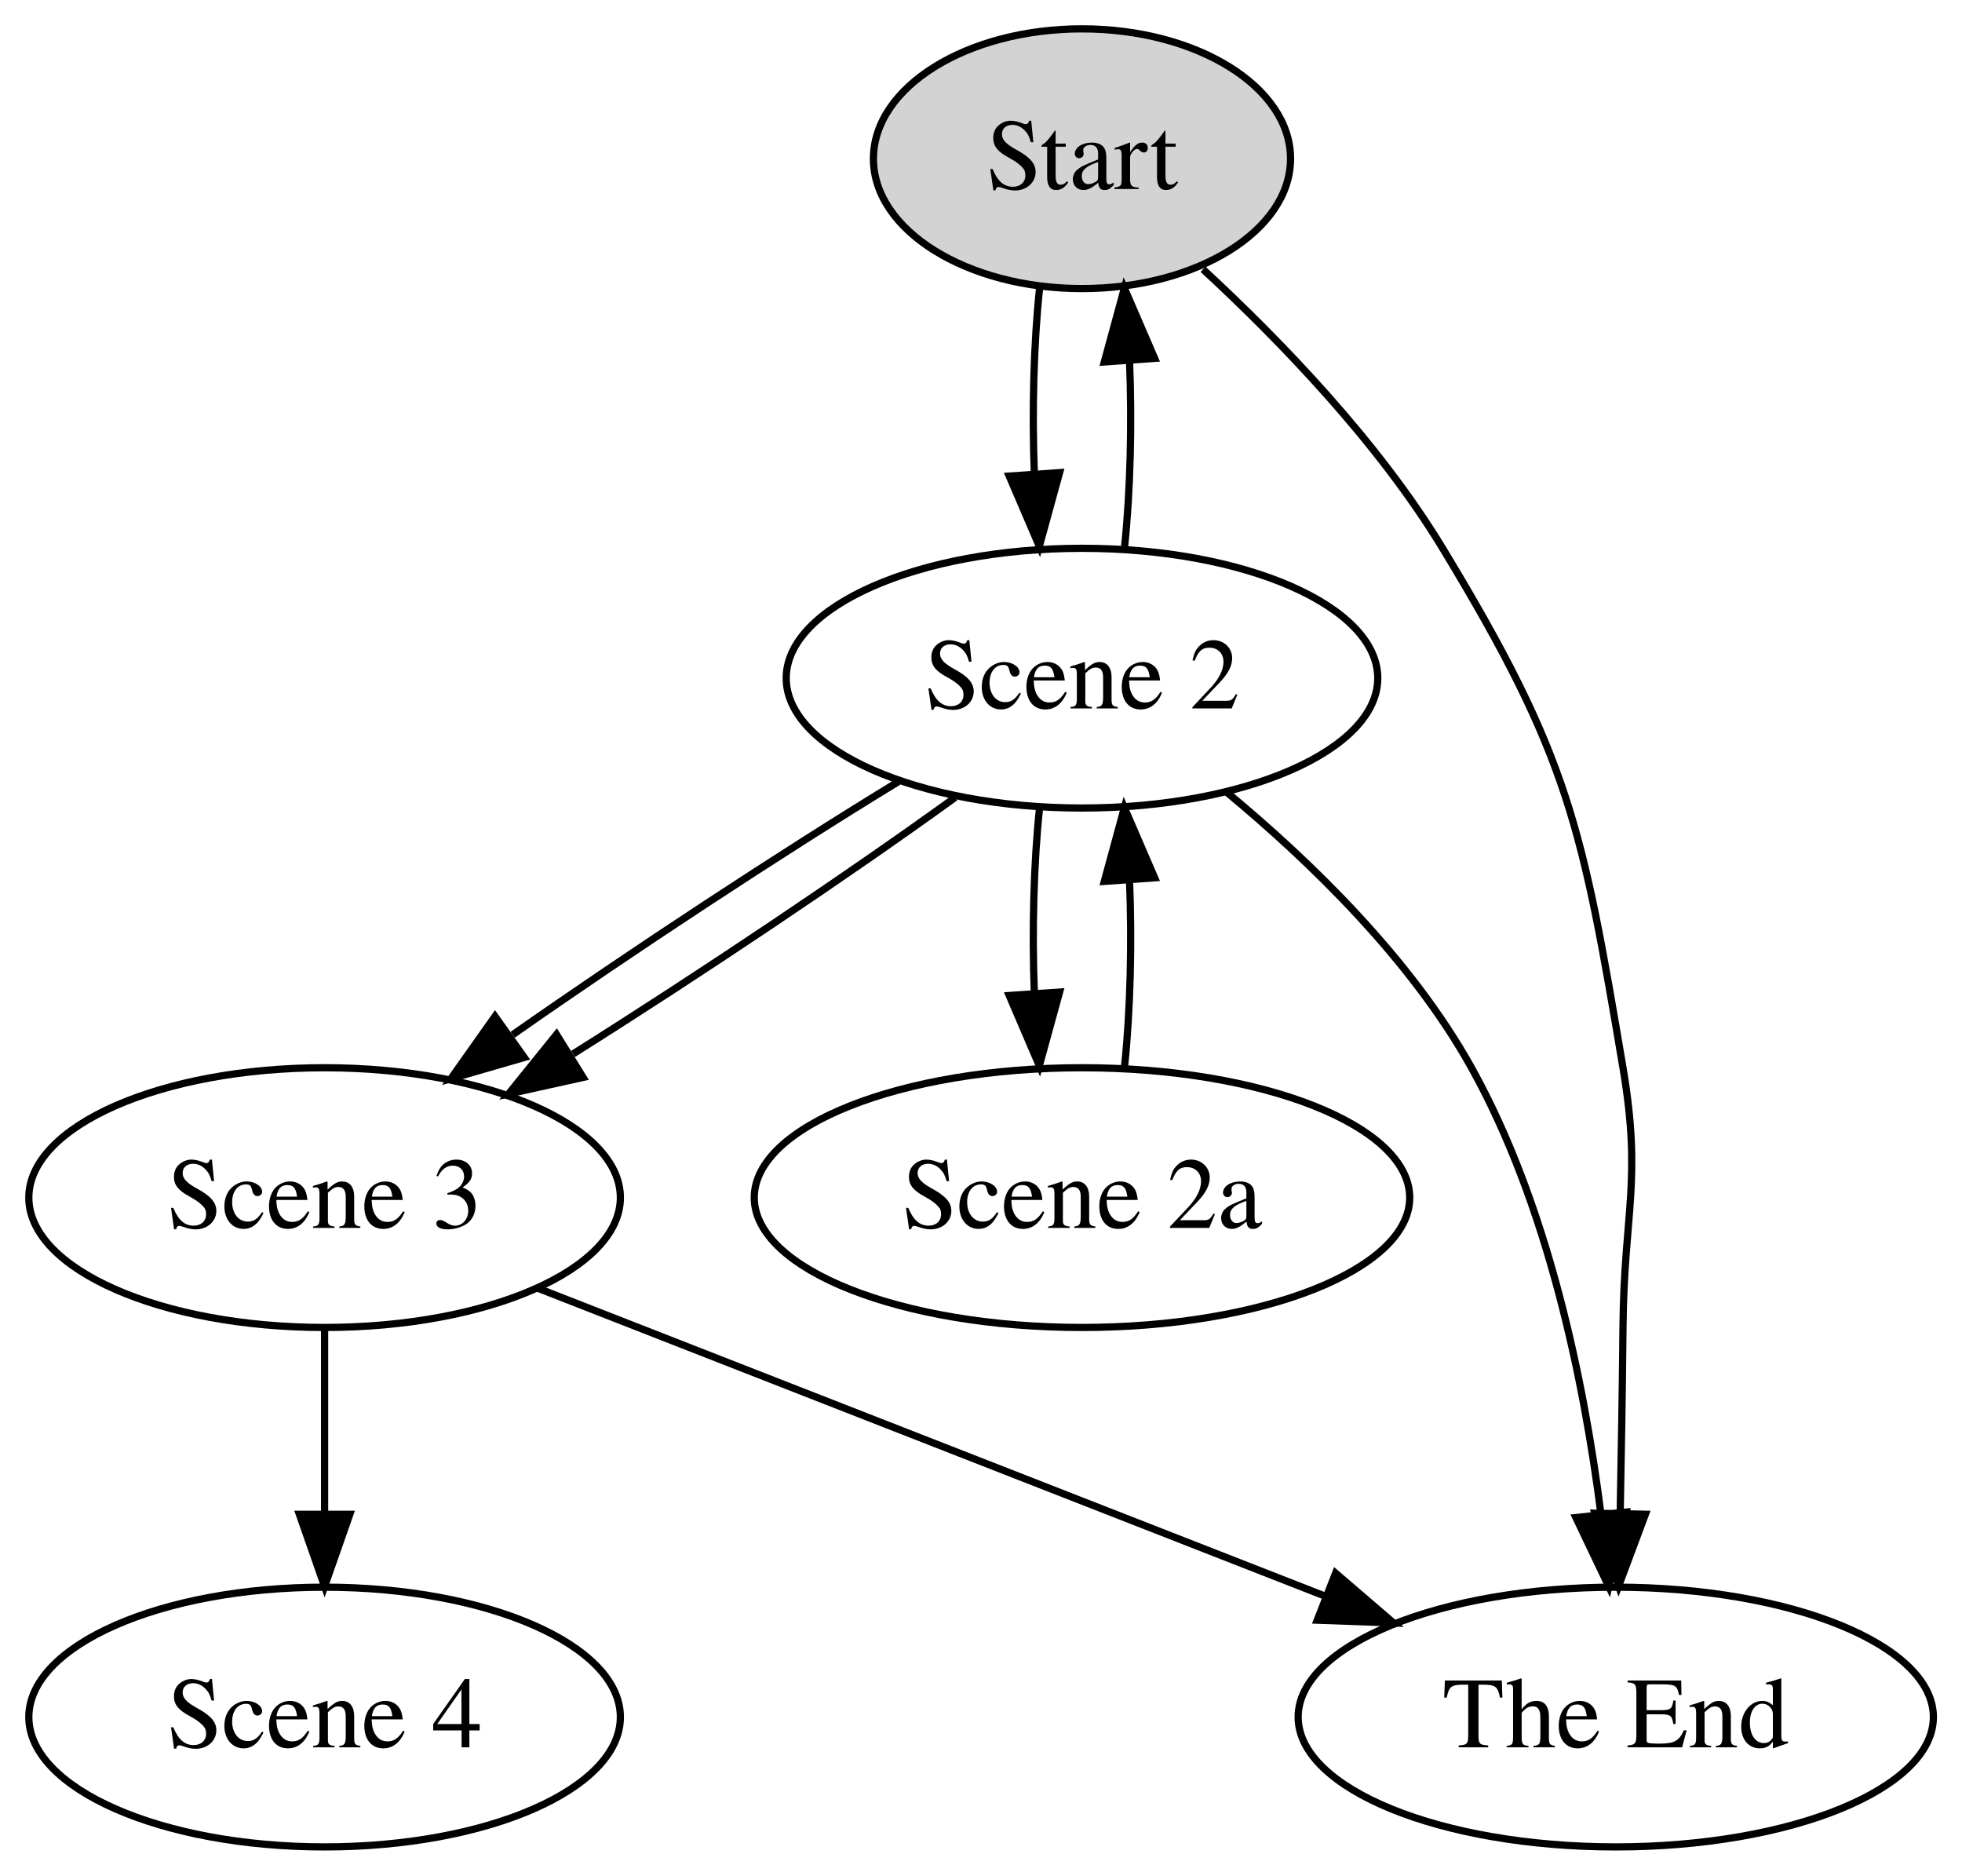
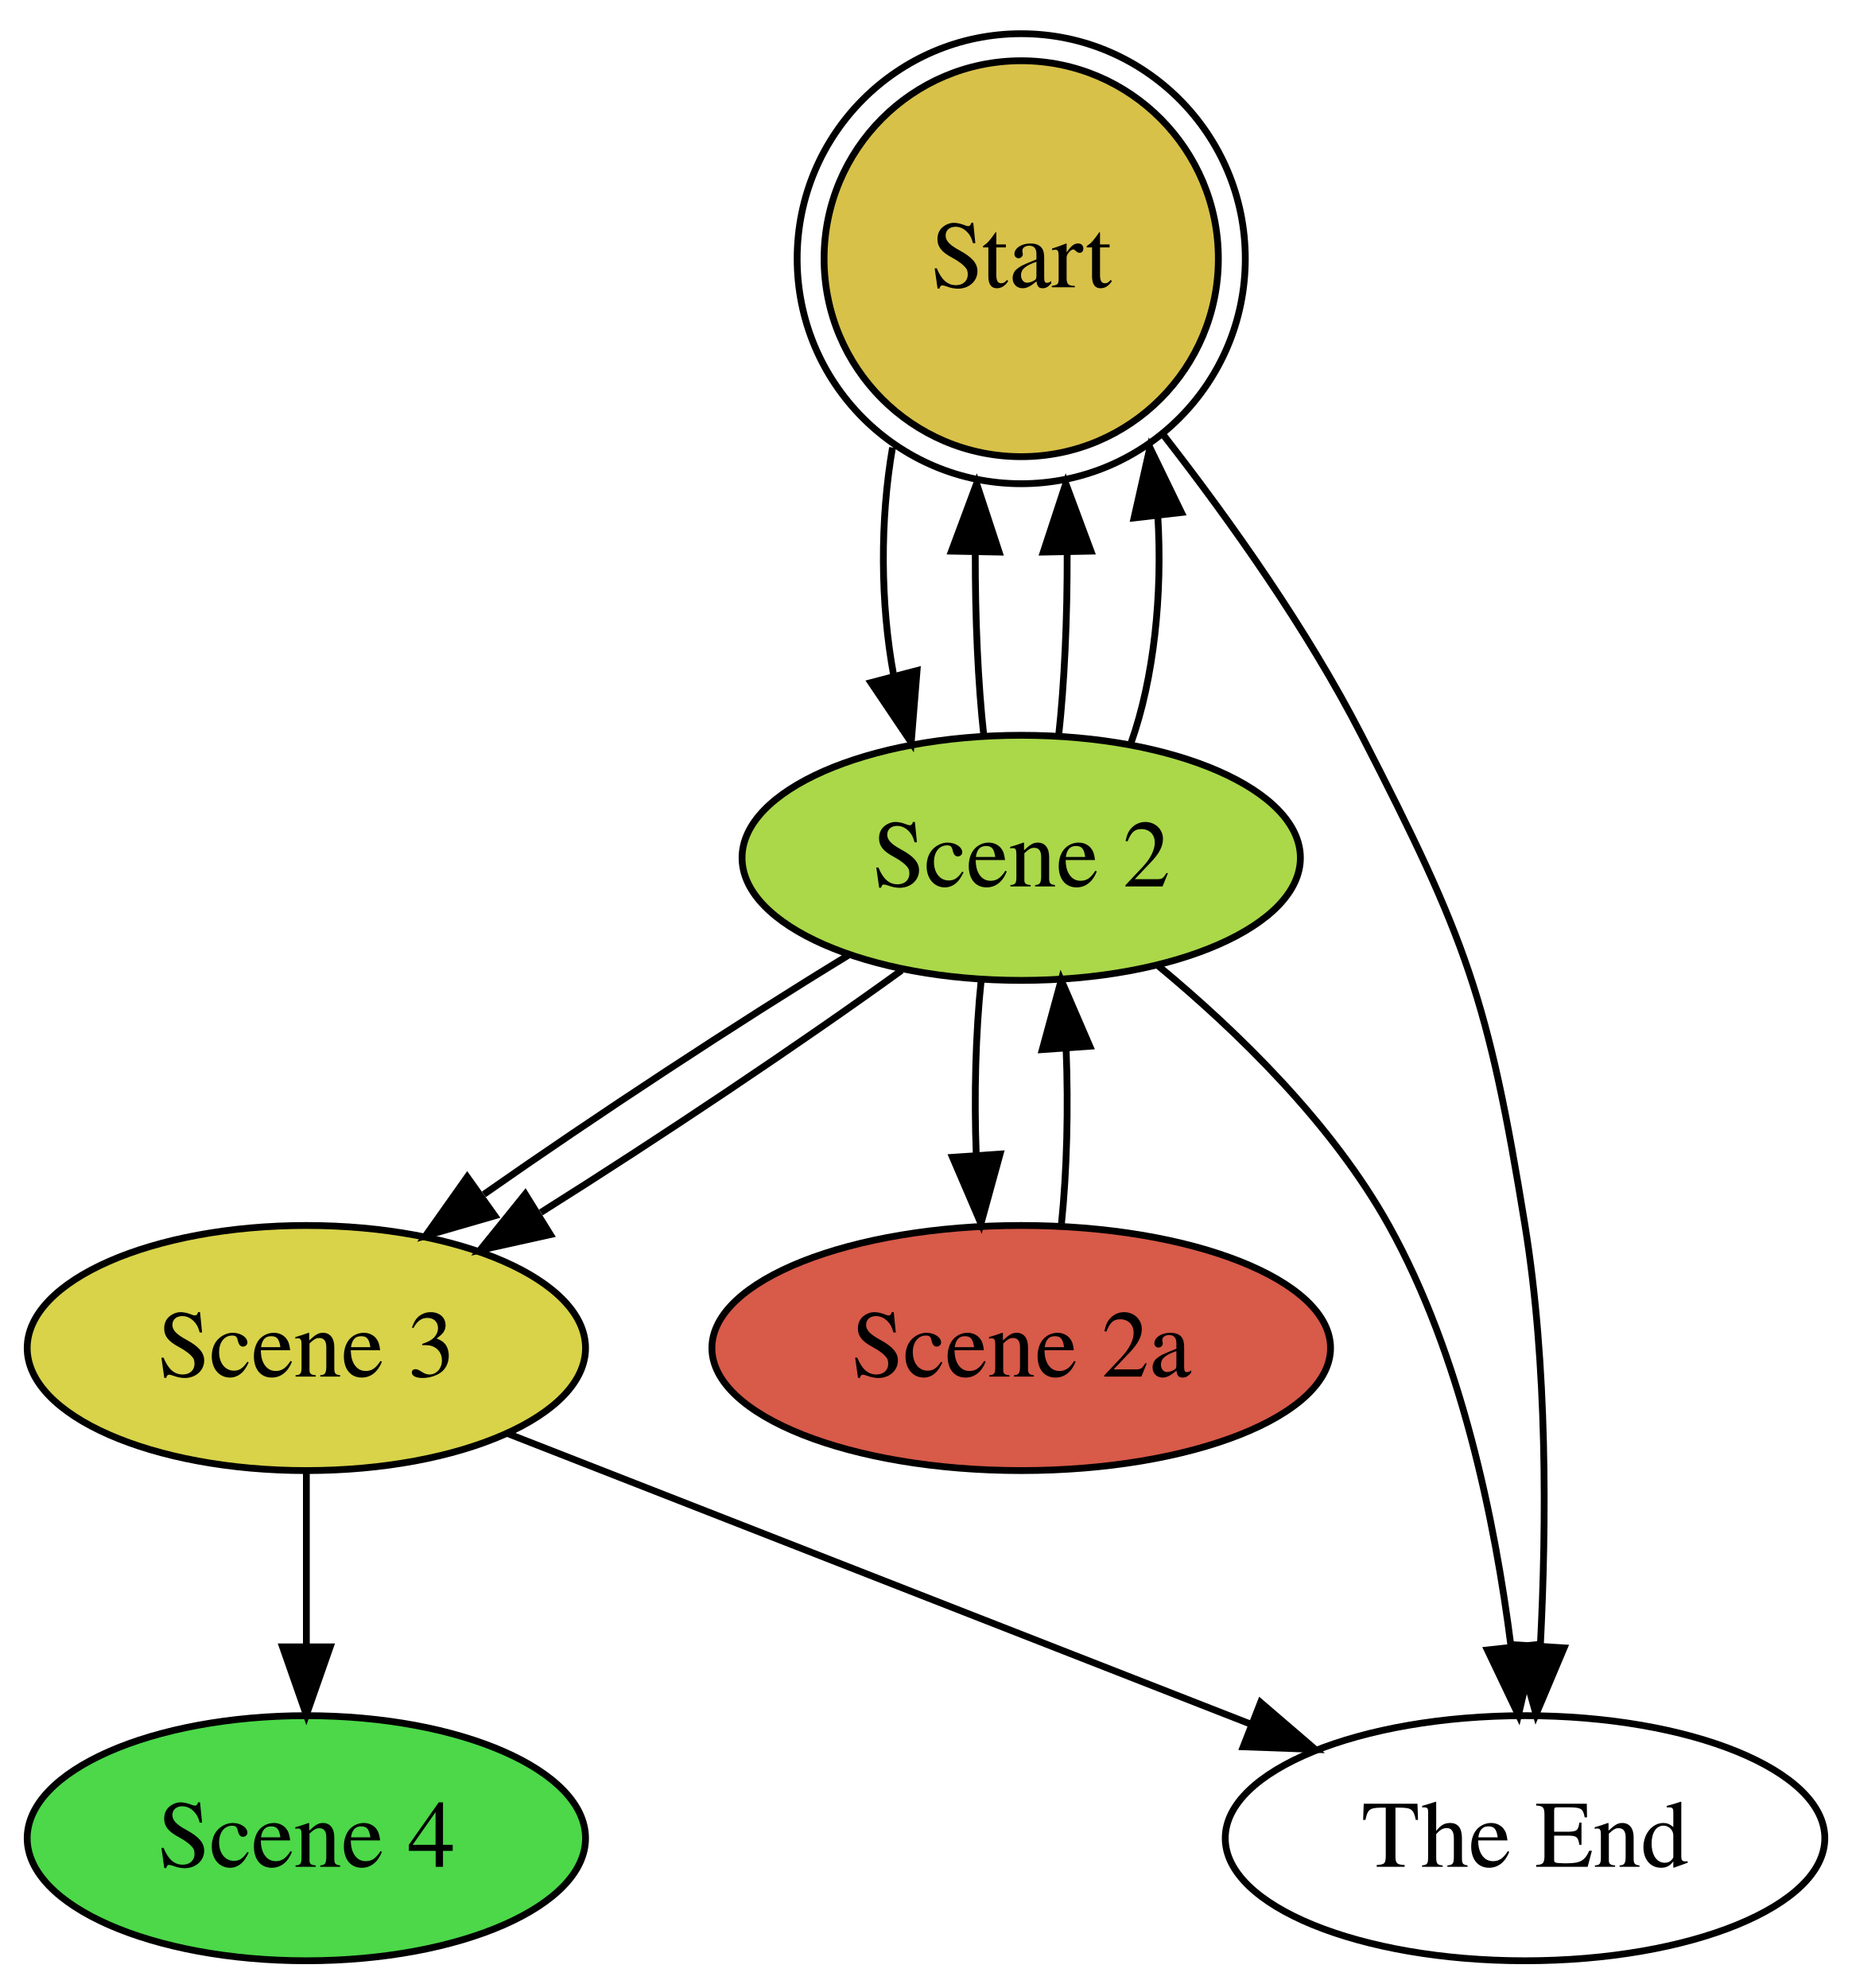
- <svg xmlns="http://www.w3.org/2000/svg" width="272pt" height="260pt" viewBox="0.00 0.00 272.00 260.00">
-   <g id="graph0" class="graph" transform="scale(1 1) rotate(0) translate(4 256)">
-     <polygon fill="white" stroke="white" points="-4,5 -4,-256 269,-256 269,5 -4,5" />
+ <svg xmlns="http://www.w3.org/2000/svg" width="272pt" height="292pt" viewBox="0.00 0.00 272.00 292.00">
+   <g id="graph1" class="graph" transform="scale(1 1) rotate(0) translate(4 288)">
+     <polygon fill="white" stroke="white" points="-4,5 -4,-288 269,-288 269,5 -4,5" />
    <g id="node1" class="node">
-       <ellipse fill="lightgrey" stroke="black" cx="146" cy="-234" rx="28.913" ry="18" />
-       <text text-anchor="middle" x="146" y="-229.8" font-family="Times,serif" font-size="14.00">Start</text>
+       <ellipse fill="#d8c149" stroke="black" cx="146" cy="-250" rx="28.956" ry="29.076" />
+       <ellipse fill="none" stroke="black" cx="146" cy="-250" rx="32.913" ry="33.049" />
+       <text text-anchor="middle" x="146" y="-245.8" font-family="Times,serif" font-size="14.00">Start</text>
    </g>
-     <g id="node2" class="node">
-       <ellipse fill="none" stroke="black" cx="146" cy="-162" rx="41.005" ry="18" />
+     <g id="node3" class="node">
+       <ellipse fill="#aad849" stroke="black" cx="146" cy="-162" rx="41.005" ry="18" />
      <text text-anchor="middle" x="146" y="-157.8" font-family="Times,serif" font-size="14.00">Scene 2</text>
    </g>
-     <g id="edge1" class="edge">
-       <path fill="none" stroke="black" d="M140.122,-216.055C139.304,-208.346 139.061,-199.027 139.395,-190.364" />
-       <polygon fill="black" stroke="black" points="142.894,-190.491 140.087,-180.275 135.911,-190.012 142.894,-190.491" />
+     <g id="edge2" class="edge">
+       <path fill="none" stroke="black" d="M127.096,-222.26C125.249,-211.61 125.303,-199.399 127.257,-188.839" />
+       <polygon fill="black" stroke="black" points="130.7,-189.51 129.845,-178.949 123.928,-187.737 130.7,-189.51" />
    </g>
-     <g id="node3" class="node">
+     <g id="node5" class="node">
      <ellipse fill="none" stroke="black" cx="220" cy="-18" rx="44.033" ry="18" />
      <text text-anchor="middle" x="220" y="-13.8" font-family="Times,serif" font-size="14.00">The End</text>
    </g>
-     <g id="edge2" class="edge">
-       <path fill="none" stroke="black" d="M162.778,-218.677C173.524,-208.748 187.078,-194.709 196,-180 213.568,-151.038 215.366,-141.402 221,-108 223.661,-92.223 221.151,-87.999 221,-72 220.922,-63.682 220.774,-54.63 220.616,-46.4" />
-       <polygon fill="black" stroke="black" points="224.11,-46.111 220.406,-36.185 217.112,-46.254 224.11,-46.111" />
+     <g id="edge4" class="edge">
+       <path fill="none" stroke="black" d="M166.972,-224.003C176.779,-211.402 188.026,-195.529 196,-180 211.409,-149.994 214.597,-141.295 220,-108 223.32,-87.539 223.161,-64.081 222.257,-46.387" />
+       <polygon fill="black" stroke="black" points="225.737,-45.956 221.622,-36.193 218.75,-46.391 225.737,-45.956" />
    </g>
-     <g id="edge3" class="edge">
-       <path fill="none" stroke="black" d="M151.913,-180.275C152.715,-188.03 152.94,-197.362 152.591,-206.005" />
-       <polygon fill="black" stroke="black" points="149.094,-205.832 151.878,-216.055 156.077,-206.327 149.094,-205.832" />
+     <g id="edge6" class="edge">
+       <path fill="none" stroke="black" d="M140.512,-179.85C139.649,-187.607 139.228,-197.194 139.251,-206.733" />
+       <polygon fill="black" stroke="black" points="135.756,-207.047 139.449,-216.977 142.755,-206.911 135.756,-207.047" />
    </g>
-     <g id="node4" class="node">
-       <ellipse fill="none" stroke="black" cx="41" cy="-90" rx="41.005" ry="18" />
+     <g id="edge8" class="edge">
+       <path fill="none" stroke="black" d="M151.488,-179.85C152.351,-187.607 152.772,-197.194 152.749,-206.733" />
+       <polygon fill="black" stroke="black" points="149.245,-206.911 152.551,-216.977 156.244,-207.047 149.245,-206.911" />
+     </g>
+     <g id="edge10" class="edge">
+       <path fill="none" stroke="black" d="M162.155,-178.949C165.477,-188.335 166.778,-200.616 166.057,-212.27" />
+       <polygon fill="black" stroke="black" points="162.574,-211.925 164.904,-222.26 169.528,-212.728 162.574,-211.925" />
+     </g>
+     <g id="edge20" class="edge">
+       <path fill="none" stroke="black" d="M166.065,-146.186C177.687,-136.562 191.631,-123.036 200,-108 210.623,-88.914 215.605,-64.558 217.941,-46.152" />
+       <polygon fill="black" stroke="black" points="221.433,-46.407 219.033,-36.087 214.474,-45.651 221.433,-46.407" />
+     </g>
+     <g id="node10" class="node">
+       <ellipse fill="#d8d349" stroke="black" cx="41" cy="-90" rx="41.005" ry="18" />
      <text text-anchor="middle" x="41" y="-85.8" font-family="Times,serif" font-size="14.00">Scene 3</text>
    </g>
-     <g id="edge4" class="edge">
+     <g id="edge12" class="edge">
      <path fill="none" stroke="black" d="M120.568,-147.669C104.311,-137.762 83.438,-124.036 67.074,-112.574" />
      <polygon fill="black" stroke="black" points="68.682,-109.423 58.504,-106.478 64.624,-115.127 68.682,-109.423" />
    </g>
-     <g id="edge5" class="edge">
+     <g id="edge14" class="edge">
      <path fill="none" stroke="black" d="M128.417,-145.465C113.918,-134.969 93.155,-121.049 75.435,-109.909" />
      <polygon fill="black" stroke="black" points="76.839,-106.662 66.495,-104.37 73.152,-112.612 76.839,-106.662" />
    </g>
-     <g id="node5" class="node">
-       <ellipse fill="none" stroke="black" cx="146" cy="-90" rx="45.434" ry="18" />
+     <g id="node13" class="node">
+       <ellipse fill="#d85a49" stroke="black" cx="146" cy="-90" rx="45.434" ry="18" />
      <text text-anchor="middle" x="146" y="-85.8" font-family="Times,serif" font-size="14.00">Scene 2a</text>
    </g>
-     <g id="edge6" class="edge">
+     <g id="edge16" class="edge">
      <path fill="none" stroke="black" d="M140.122,-144.055C139.304,-136.346 139.061,-127.027 139.395,-118.364" />
      <polygon fill="black" stroke="black" points="142.894,-118.491 140.087,-108.275 135.911,-118.012 142.894,-118.491" />
    </g>
-     <g id="edge7" class="edge">
-       <path fill="none" stroke="black" d="M166.065,-146.186C177.687,-136.562 191.631,-123.036 200,-108 210.623,-88.914 215.605,-64.558 217.941,-46.152" />
-       <polygon fill="black" stroke="black" points="221.433,-46.407 219.033,-36.087 214.474,-45.651 221.433,-46.407" />
+     <g id="edge24" class="edge">
+       <path fill="none" stroke="black" d="M70.558,-77.441C100.383,-65.778 146.643,-47.687 179.792,-34.724" />
+       <polygon fill="black" stroke="black" points="181.159,-37.948 189.197,-31.046 178.609,-31.428 181.159,-37.948" />
    </g>
-     <g id="node6" class="node">
-       <ellipse fill="none" stroke="black" cx="41" cy="-18" rx="41.005" ry="18" />
+     <g id="node17" class="node">
+       <ellipse fill="#4cd849" stroke="black" cx="41" cy="-18" rx="41.005" ry="18" />
      <text text-anchor="middle" x="41" y="-13.8" font-family="Times,serif" font-size="14.00">Scene 4</text>
    </g>
-     <g id="edge9" class="edge">
+     <g id="edge22" class="edge">
      <path fill="none" stroke="black" d="M41,-71.697C41,-63.983 41,-54.712 41,-46.112" />
      <polygon fill="black" stroke="black" points="44.5,-46.104 41,-36.104 37.5,-46.104 44.5,-46.104" />
    </g>
-     <g id="edge10" class="edge">
-       <path fill="none" stroke="black" d="M70.558,-77.441C100.383,-65.778 146.643,-47.687 179.792,-34.724" />
-       <polygon fill="black" stroke="black" points="181.159,-37.948 189.197,-31.046 178.609,-31.428 181.159,-37.948" />
-     </g>
-     <g id="edge8" class="edge">
+     <g id="edge18" class="edge">
      <path fill="none" stroke="black" d="M151.913,-108.275C152.715,-116.03 152.94,-125.362 152.591,-134.005" />
      <polygon fill="black" stroke="black" points="149.094,-133.832 151.878,-144.055 156.077,-134.327 149.094,-133.832" />
    </g>
  </g>
</svg>
